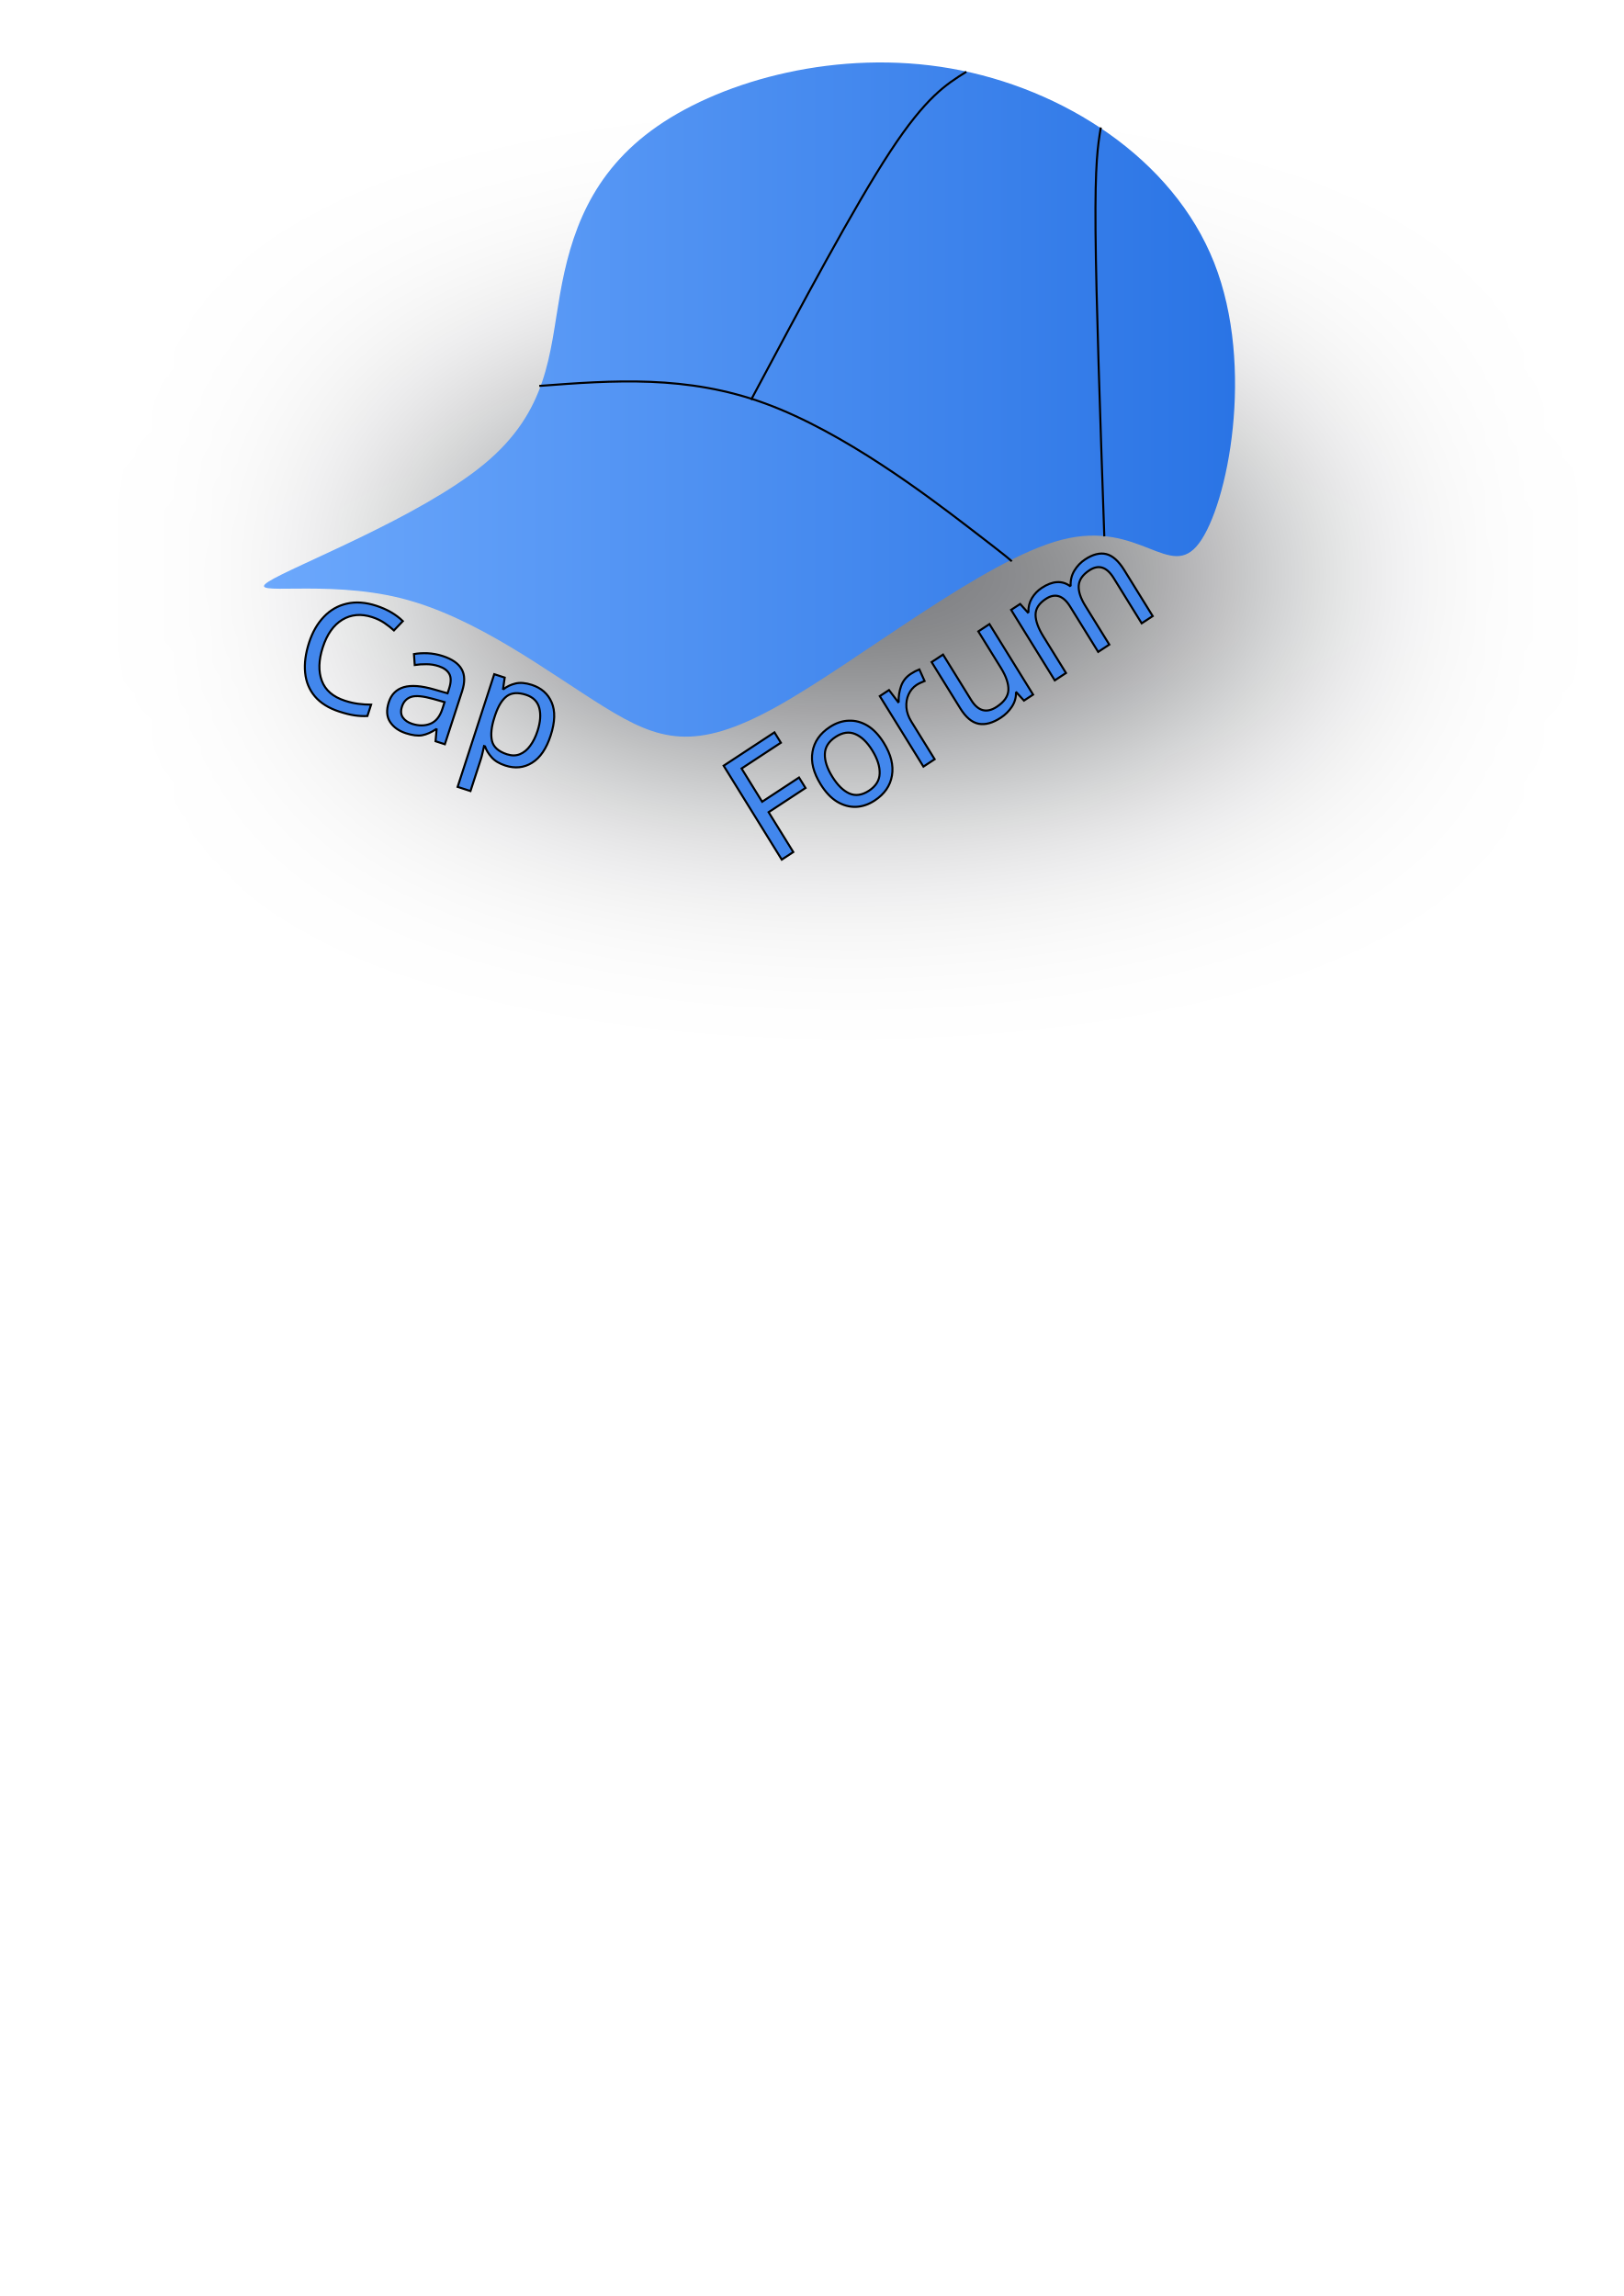
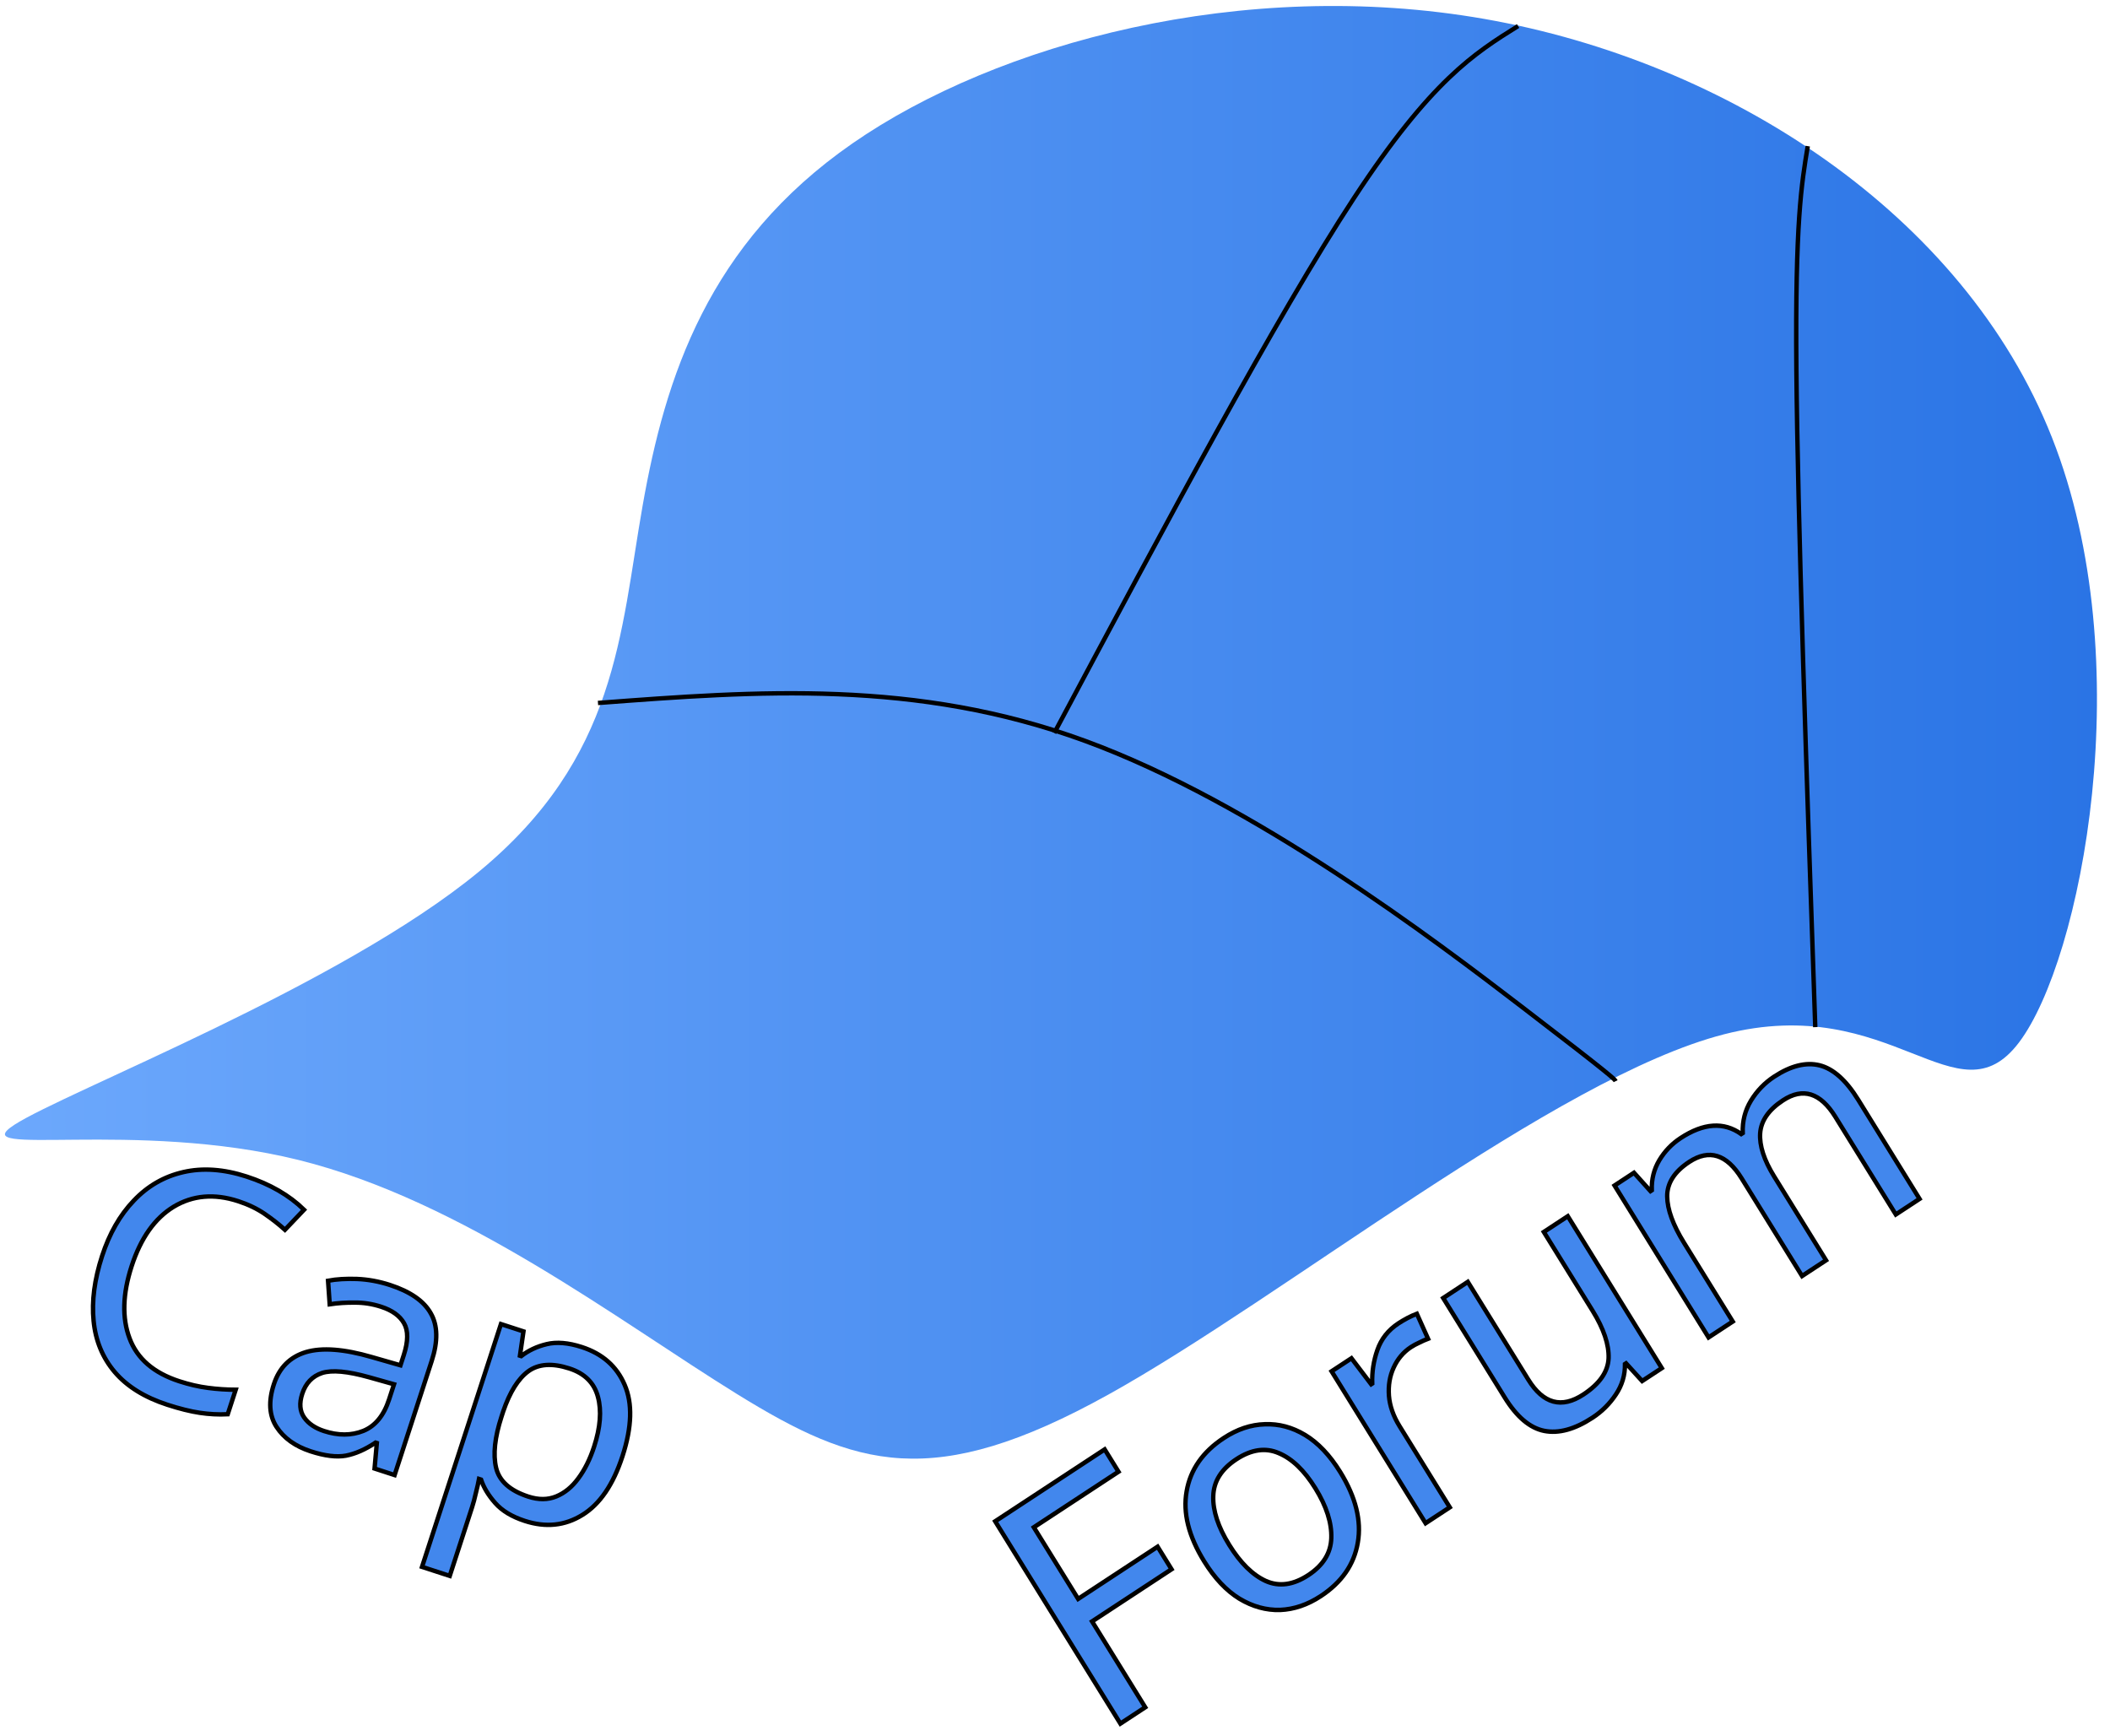
- <svg xmlns="http://www.w3.org/2000/svg" xmlns:xlink="http://www.w3.org/1999/xlink" width="210mm" height="297mm" viewBox="0 0 210 297" version="1.1" id="svg24756">
+ <svg xmlns="http://www.w3.org/2000/svg" xmlns:xlink="http://www.w3.org/1999/xlink" width="126.67mm" height="104.202mm" viewBox="0 0 126.67 104.202" version="1.1" id="svg24756">
  <defs id="defs24753">
    <rect x="340.57" y="441.379" width="50.404" height="81.737" id="rect55815" />
    <linearGradient id="linearGradient39378">
      <stop style="stop-color:#6ca8fc;stop-opacity:1" offset="0" id="stop39374" />
      <stop style="stop-color:#2a74e5;stop-opacity:1" offset="1" id="stop39376" />
    </linearGradient>
-     <filter style="color-interpolation-filters:sRGB" id="filter44081" x="-0.38" y="-1.134" width="1.761" height="3.268">
-       <feGaussianBlur stdDeviation="17.886" id="feGaussianBlur44083" />
-     </filter>
    <linearGradient xlink:href="#linearGradient39378" id="linearGradient149803" x1="116.682" y1="118.546" x2="242.274" y2="118.546" gradientUnits="userSpaceOnUse" />
+     <linearGradient xlink:href="#linearGradient39378" id="linearGradient1" gradientUnits="userSpaceOnUse" x1="116.682" y1="118.546" x2="242.274" y2="118.546" />
+     <linearGradient xlink:href="#linearGradient39378" id="linearGradient2" gradientUnits="userSpaceOnUse" x1="116.682" y1="118.546" x2="242.274" y2="118.546" />
+     <linearGradient xlink:href="#linearGradient39378" id="linearGradient3" gradientUnits="userSpaceOnUse" x1="116.682" y1="118.546" x2="242.274" y2="118.546" />
+     <linearGradient xlink:href="#linearGradient39378" id="linearGradient4" gradientUnits="userSpaceOnUse" x1="116.682" y1="118.546" x2="242.274" y2="118.546" />
  </defs>
-   <g id="layer1">
-     <g id="g44387" transform="translate(-174.4515,38.56674)">
-       <ellipse style="opacity:1;mix-blend-mode:normal;fill:#02050b;fill-opacity:0.719;stroke:none;stroke-width:0.249;filter:url(#filter44081)" id="path43067" cx="284.204" cy="35.863" rx="56.408" ry="18.923" />
+   <g id="layer1" transform="translate(-10.41826,-8.077879)">
+     <g id="g44387" transform="translate(-197.8799,38.92718)">
      <g id="g38984" transform="translate(91.91141,-105.4278)" style="fill:url(#linearGradient149803);fill-opacity:1">
-         <path style="opacity:1;fill:url(#linearGradient149803);fill-opacity:1;stroke:none;stroke-width:0.265px;stroke-linecap:butt;stroke-linejoin:miter;stroke-opacity:1" d="m 117.238,142.116 c -3.084,2 7.241,-0.336 17.088,2.108 9.847,2.444 19.216,9.669 26.317,14.056 7.102,4.387 11.738,5.873 22.271,0.031 10.533,-5.842 26.864,-19.042 36.97,-21.636 10.106,-2.594 13.987,5.419 17.715,0.482 3.727,-4.936 7.301,-22.821 1.974,-36.311 -5.327,-13.489 -19.553,-22.582 -34.056,-25.128 -14.503,-2.546 -29.281,1.455 -37.954,7.47 -8.673,6.015 -11.241,14.043 -12.599,21.755 -1.359,7.712 -1.509,15.105 -9.83,21.97 -8.321,6.865 -24.813,13.202 -27.897,15.202 z" id="path31808" />
-         <path style="fill:url(#linearGradient149803);stroke:#000000;stroke-width:0.265px;stroke-linecap:butt;stroke-linejoin:miter;stroke-opacity:1;fill-opacity:1" d="m 152.285,116.782 c 9.552,-0.721 19.103,-1.442 29.256,2.283 10.152,3.725 20.905,11.895 26.312,16.04 5.406,4.145 5.467,4.265 5.526,4.385" id="path34793" />
-         <path style="fill:url(#linearGradient149803);stroke:#000000;stroke-width:0.265px;stroke-linecap:butt;stroke-linejoin:miter;stroke-opacity:1;fill-opacity:1" d="m 179.678,118.584 c 6.675,-12.52 13.35,-25.04 17.991,-32.114 4.641,-7.074 7.247,-8.701 9.853,-10.328" id="path35039" />
-         <path style="fill:url(#linearGradient149803);fill-opacity:1;stroke:#000000;stroke-width:0.265px;stroke-linecap:butt;stroke-linejoin:miter;stroke-opacity:1" d="m 225.363,136.245 c -0.529,-15.352 -1.058,-30.703 -1.134,-39.513 -0.076,-8.81 0.305,-11.101 0.683,-13.381" id="path35043" />
+         <path style="opacity:1;fill:url(#linearGradient1);fill-opacity:1;stroke:none;stroke-width:0.265px;stroke-linecap:butt;stroke-linejoin:miter;stroke-opacity:1" d="m 117.238,142.116 c -3.084,2 7.241,-0.336 17.088,2.108 9.847,2.444 19.216,9.669 26.317,14.056 7.102,4.387 11.738,5.873 22.271,0.031 10.533,-5.842 26.864,-19.042 36.97,-21.636 10.106,-2.594 13.987,5.419 17.715,0.482 3.727,-4.936 7.301,-22.821 1.974,-36.311 -5.327,-13.489 -19.553,-22.582 -34.056,-25.128 -14.503,-2.546 -29.281,1.455 -37.954,7.47 -8.673,6.015 -11.241,14.043 -12.599,21.755 -1.359,7.712 -1.509,15.105 -9.83,21.97 -8.321,6.865 -24.813,13.202 -27.897,15.202 z" id="path31808" />
+         <path style="fill:url(#linearGradient2);fill-opacity:1;stroke:#000000;stroke-width:0.265px;stroke-linecap:butt;stroke-linejoin:miter;stroke-opacity:1" d="m 152.285,116.782 c 9.552,-0.721 19.103,-1.442 29.256,2.283 10.152,3.725 20.905,11.895 26.312,16.04 5.406,4.145 5.467,4.265 5.526,4.385" id="path34793" />
+         <path style="fill:url(#linearGradient3);fill-opacity:1;stroke:#000000;stroke-width:0.265px;stroke-linecap:butt;stroke-linejoin:miter;stroke-opacity:1" d="m 179.678,118.584 c 6.675,-12.52 13.35,-25.04 17.991,-32.114 4.641,-7.074 7.247,-8.701 9.853,-10.328" id="path35039" />
+         <path style="fill:url(#linearGradient4);fill-opacity:1;stroke:#000000;stroke-width:0.265px;stroke-linecap:butt;stroke-linejoin:miter;stroke-opacity:1" d="m 225.363,136.245 c -0.529,-15.352 -1.058,-30.703 -1.134,-39.513 -0.076,-8.81 0.305,-11.101 0.683,-13.381" id="path35043" />
      </g>
    </g>
-     <text xml:space="preserve" style="font-size:19.756px;line-height:1.25;font-family:'Berlin Sans FB';-inkscape-font-specification:'Berlin Sans FB';letter-spacing:0px;word-spacing:0px;fill:#4287ed;fill-opacity:1;stroke:#000000;stroke-width:0.265;stroke-opacity:1" x="62.508" y="73.771" id="text45249" transform="rotate(18.00584)">
-       <tspan style="font-size:19.756px;fill:#4287ed;fill-opacity:1;stroke:#000000;stroke-width:0.265;stroke-opacity:1" x="62.508" y="73.771" id="tspan45251">Cap</tspan>
-       <tspan style="font-size:19.756px;fill:#4287ed;fill-opacity:1;stroke:#000000;stroke-width:0.265;stroke-opacity:1" x="62.508" y="98.466" id="tspan55063" />
+     <text xml:space="preserve" style="font-size:19.756px;line-height:1.25;font-family:'Berlin Sans FB';-inkscape-font-specification:'Berlin Sans FB';letter-spacing:0px;word-spacing:0px;fill:#4287ed;fill-opacity:1;stroke:#000000;stroke-width:0.265;stroke-opacity:1" x="40.338" y="81.356" id="text45249" transform="rotate(18.00584)">
+       <tspan style="font-size:19.756px;fill:#4287ed;fill-opacity:1;stroke:#000000;stroke-width:0.265;stroke-opacity:1" x="40.338" y="81.356" id="tspan45251">Cap</tspan>
+       <tspan style="font-size:19.756px;fill:#4287ed;fill-opacity:1;stroke:#000000;stroke-width:0.265;stroke-opacity:1" x="40.338" y="106.051" id="tspan55063" />
    </text>
-     <text xml:space="preserve" style="font-size:19.855px;line-height:1.25;font-family:'Berlin Sans FB';-inkscape-font-specification:'Berlin Sans FB';letter-spacing:0px;word-spacing:0px;fill:#4287ed;fill-opacity:1;stroke:#000000;stroke-width:0.266;stroke-opacity:1" x="25.754" y="147.349" id="text141616" transform="matrix(0.8297494,-0.544837,0.5303195,0.8569604,0,0)">
-       <tspan id="tspan141614" style="font-size:19.855px;fill:#4287ed;fill-opacity:1;stroke:#000000;stroke-width:0.266;stroke-opacity:1" x="25.754" y="147.349">Forum</tspan>
+     <text xml:space="preserve" style="font-size:19.855px;line-height:1.25;font-family:'Berlin Sans FB';-inkscape-font-specification:'Berlin Sans FB';letter-spacing:0px;word-spacing:0px;fill:#4287ed;fill-opacity:1;stroke:#000000;stroke-width:0.266;stroke-opacity:1" x="5.486" y="134.884" id="text141616" transform="matrix(0.8297494,-0.544837,0.5303195,0.8569604,0,0)">
+       <tspan id="tspan141614" style="font-size:19.855px;fill:#4287ed;fill-opacity:1;stroke:#000000;stroke-width:0.266;stroke-opacity:1" x="5.486" y="134.884">Forum</tspan>
    </text>
  </g>
</svg>
